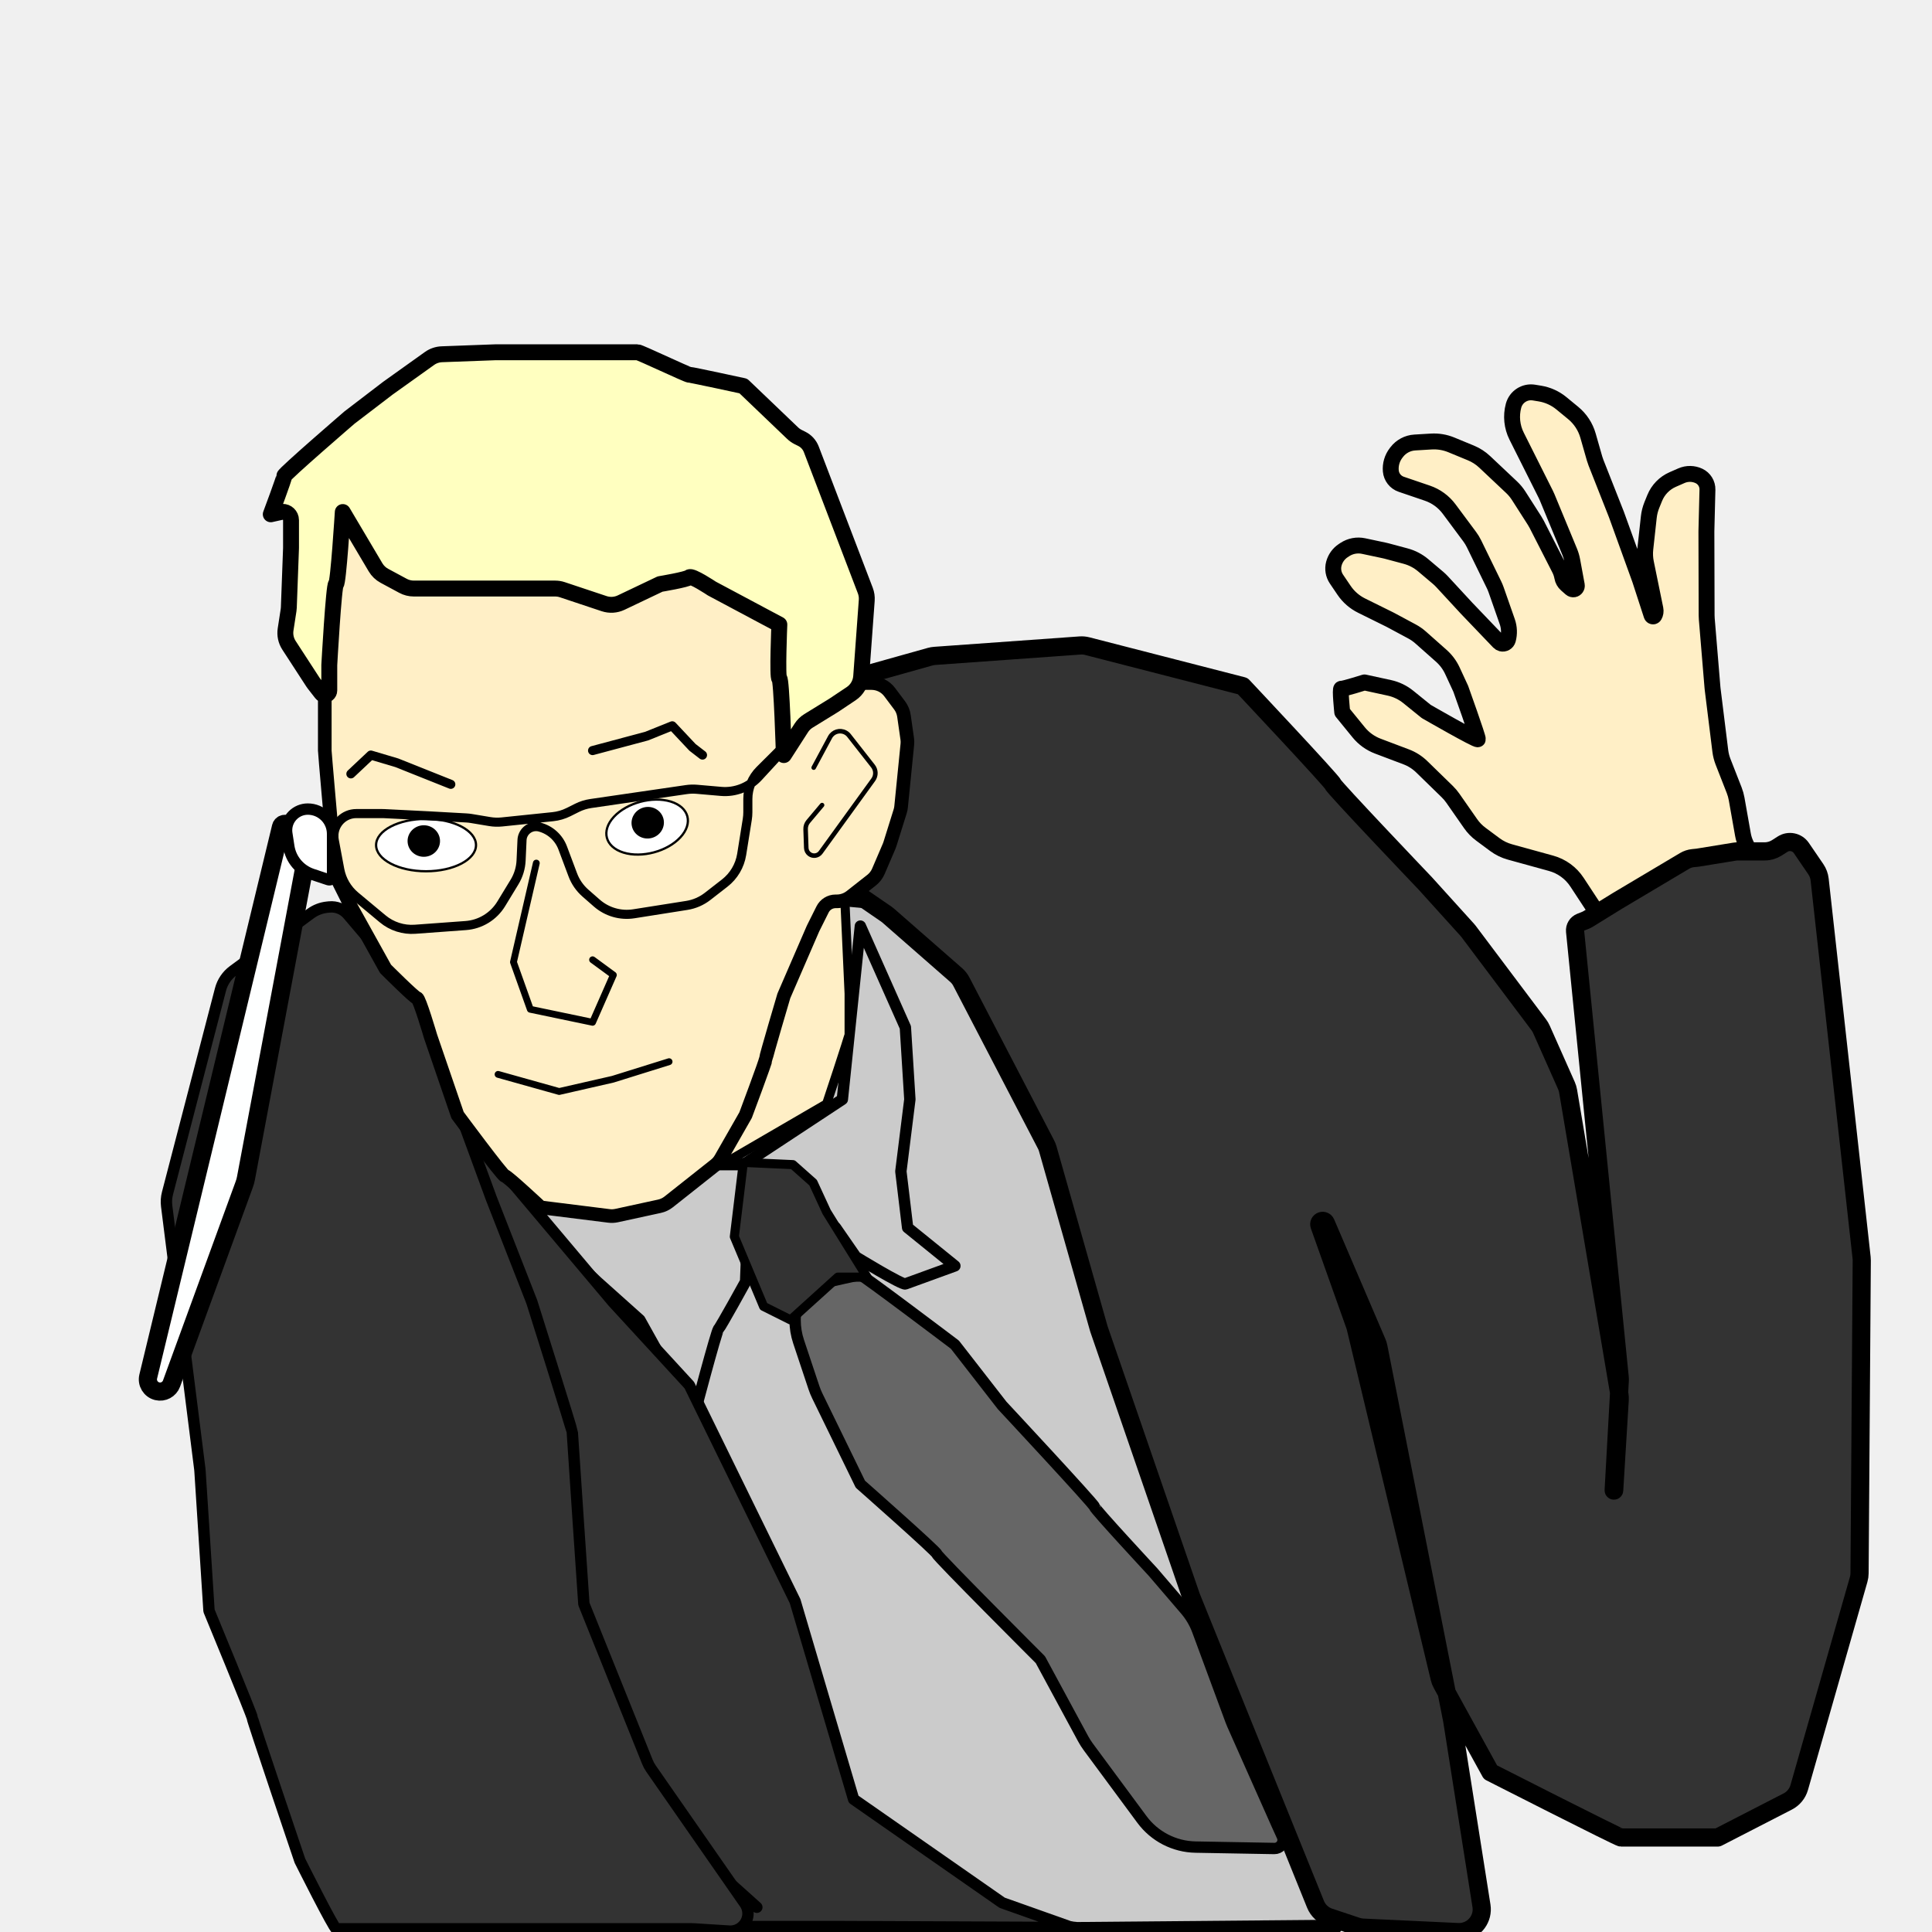
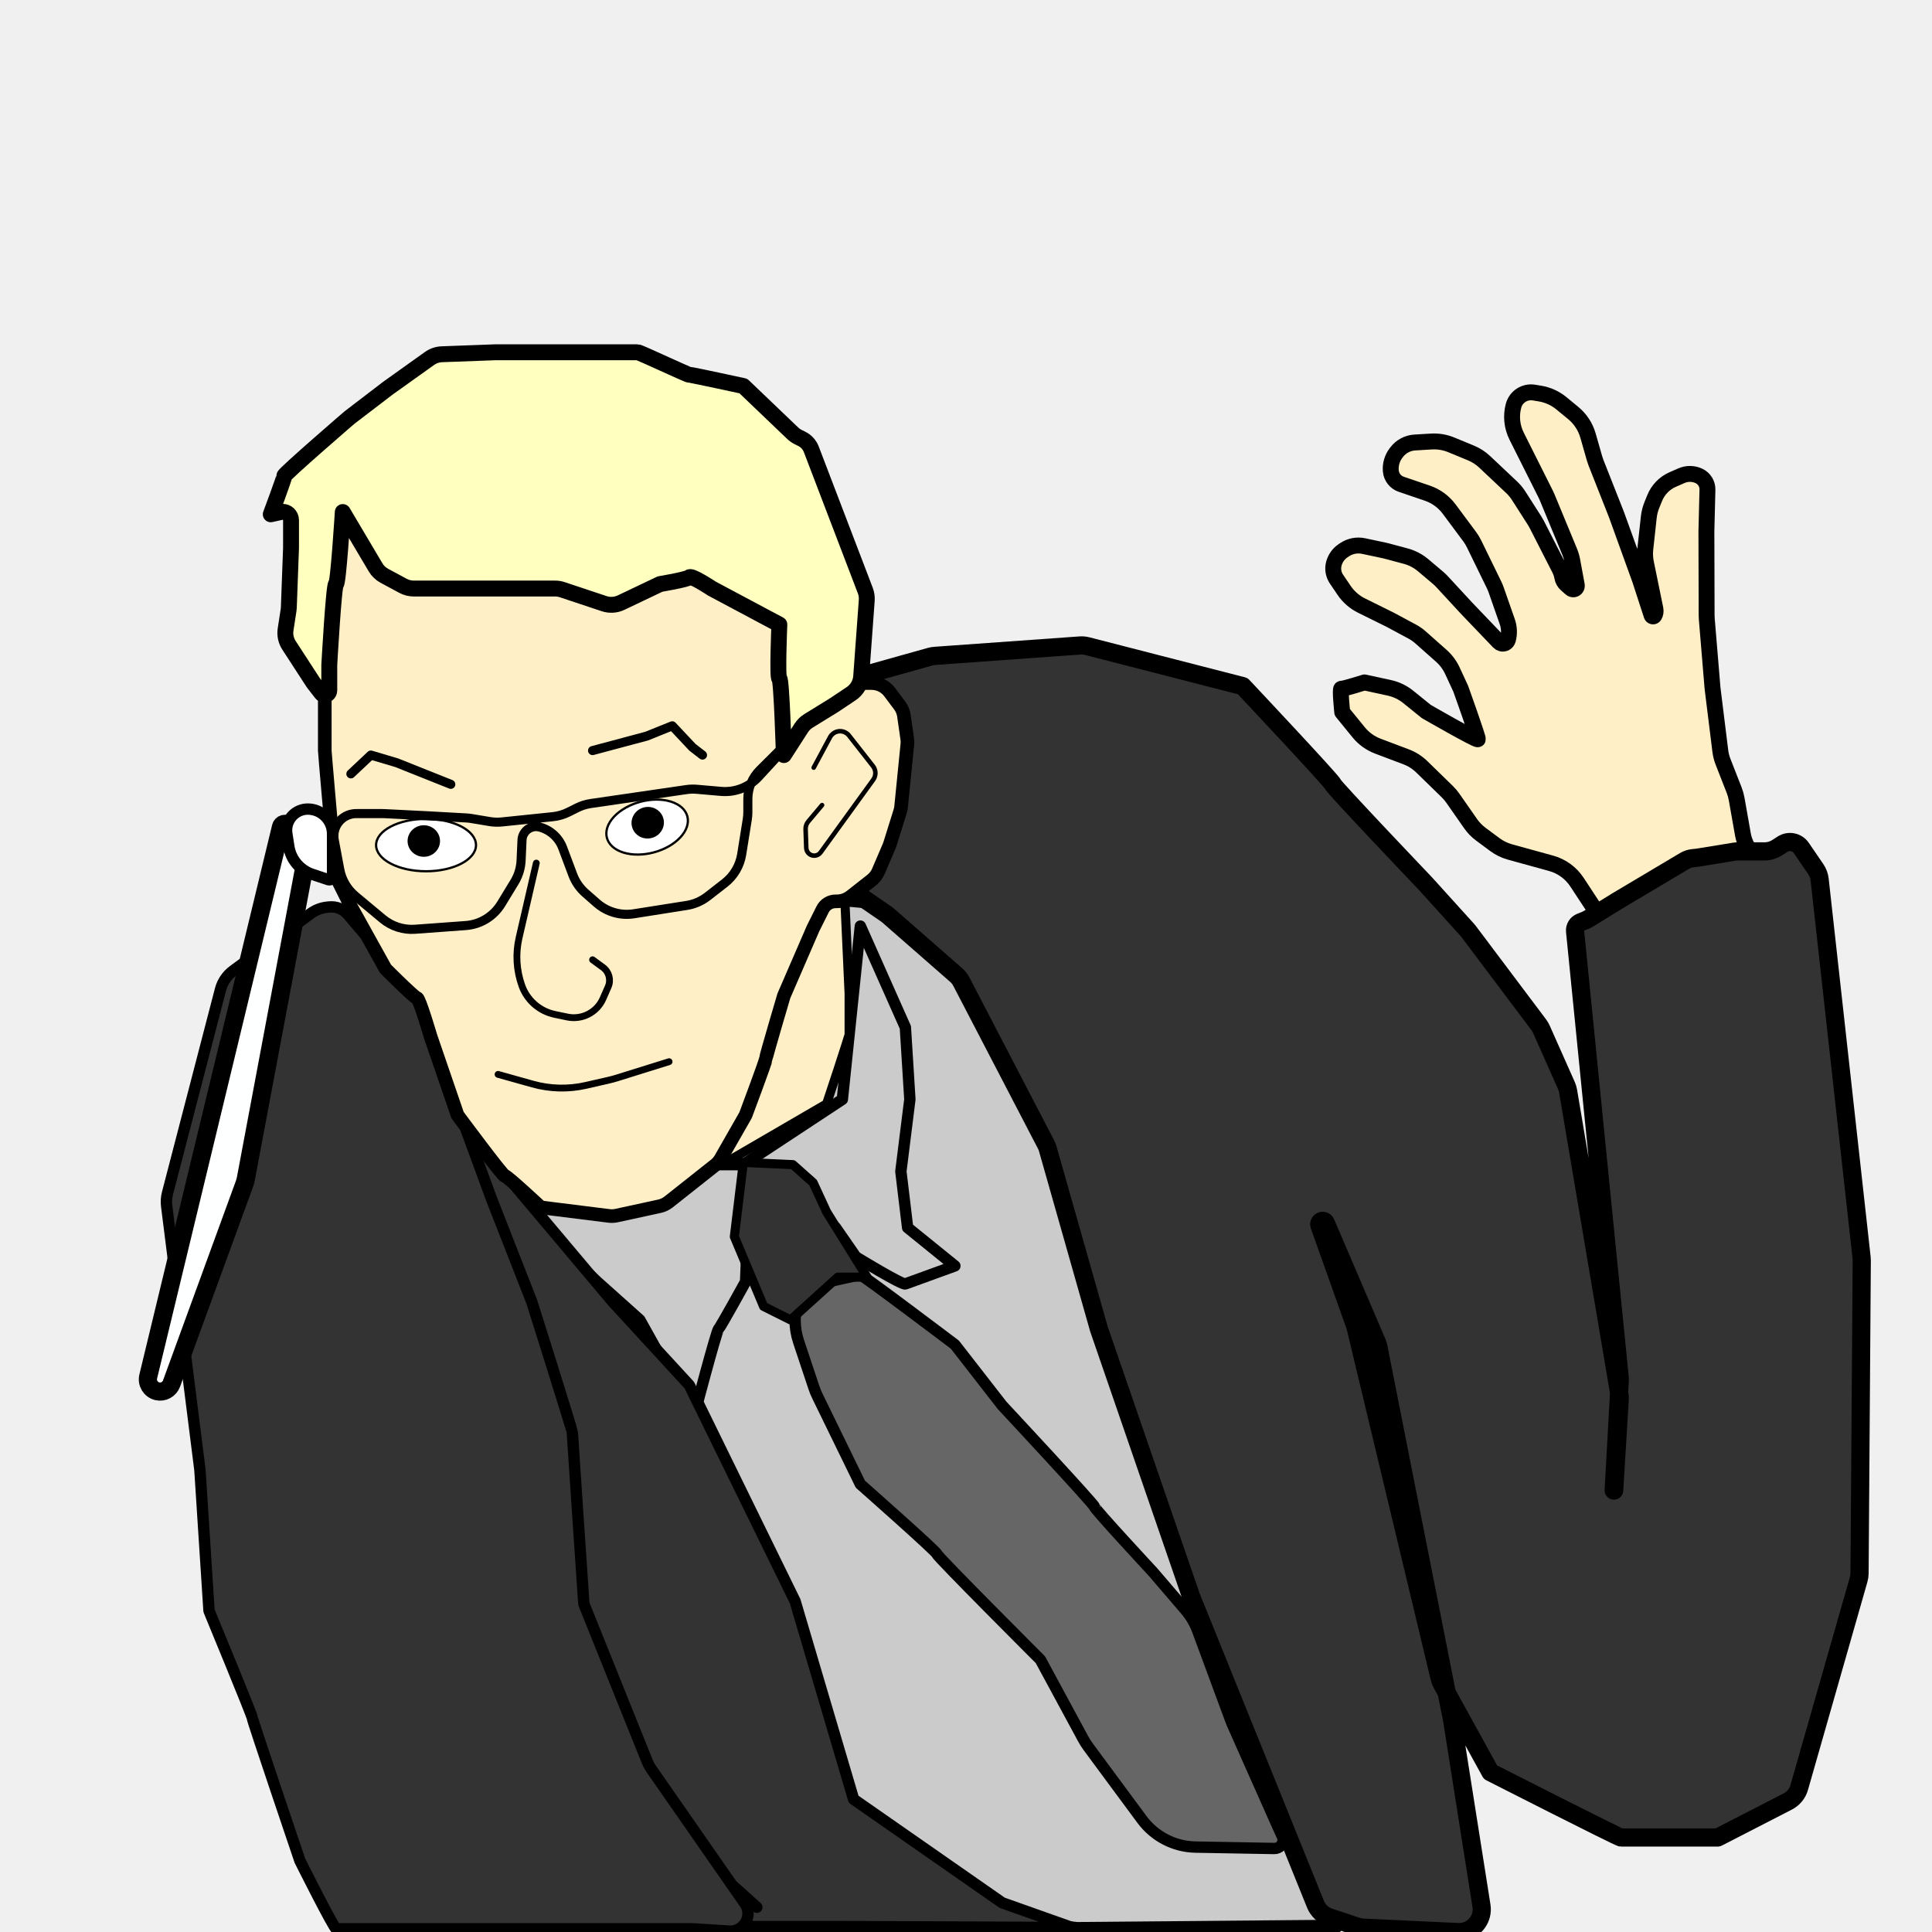
<svg xmlns="http://www.w3.org/2000/svg" version="1.1" viewBox="0 0 850.394 850.394" width="850.394" height="850.394">
  <defs />
-   <g id="Conductor" stroke-opacity="1" stroke-dasharray="none" fill="none" fill-opacity="1" stroke="none">
+   <g id="Conductor" stroke-opacity="1" stroke="none" fill-opacity="1" stroke-dasharray="none" fill="none">
    <g id="Conductor: Layer 1">
      <g id="Graphic_49">
        <path d="M 369.785 395.746 L 364.833 474.988 L 305.402 519.561 L 235.075 529.466 L 370.776 838.508 L 474 849 L 588 848 L 444.074 440.32 L 390.586 397.728 Z" fill="#cbcbcb" />
        <path d="M 369.785 395.746 L 364.833 474.988 L 305.402 519.561 L 235.075 529.466 L 370.776 838.508 L 474 849 L 588 848 L 444.074 440.32 L 390.586 397.728 Z" stroke="black" stroke-linecap="round" stroke-linejoin="round" stroke-width="6" />
      </g>
      <g id="Graphic_52">
        <path d="M 782.914 403.805 L 779.792 394.258 C 779.716 394.025 779.635 393.793 779.55 393.563 L 775.506 382.581 C 774.658 380.279 773.394 378.153 771.777 376.308 L 771.112 375.549 C 769.076 373.228 767.715 370.393 767.177 367.352 L 764.394 351.632 C 764.164 350.331 763.805 349.056 763.323 347.826 L 758.437 335.347 C 757.829 333.794 757.417 332.171 757.212 330.516 L 753.845 303.36 C 753.812 303.092 753.784 302.824 753.762 302.554 L 751.261 272.438 C 751.217 271.906 751.194 271.371 751.192 270.837 L 751.094 234.199 C 751.093 234.015 751.096 233.831 751.1 233.646 L 751.552 215.542 C 751.616 212.965 750.155 210.593 747.825 209.491 L 747.825 209.491 C 745.39 208.34 742.576 208.3 740.108 209.38 L 736.248 211.072 C 732.657 212.645 729.821 215.558 728.344 219.19 L 727.091 222.272 C 726.395 223.985 725.939 225.787 725.738 227.626 L 724.21 241.57 C 723.983 243.636 724.08 245.723 724.497 247.759 L 728.655 268.077 C 728.857 269.066 728.699 270.094 728.209 270.976 L 728.209 270.976 C 728.027 271.305 727.612 271.424 727.283 271.241 C 727.133 271.158 727.02 271.02 726.966 270.856 L 721.952 255.447 C 721.886 255.242 721.816 255.038 721.743 254.836 L 711.579 226.721 C 711.513 226.54 711.445 226.36 711.375 226.181 L 702.486 203.648 C 702.248 203.045 702.04 202.431 701.862 201.809 L 698.977 191.724 C 697.861 187.824 695.587 184.356 692.454 181.779 L 687.27 177.515 C 684.545 175.273 681.275 173.791 677.793 173.222 L 675.176 172.794 C 671.139 172.134 667.259 174.639 666.201 178.59 L 666.201 178.59 C 664.999 183.074 665.485 187.842 667.566 191.991 L 680.386 217.556 C 680.603 217.988 680.804 218.429 680.989 218.876 L 690.868 242.753 C 691.403 244.046 691.801 245.391 692.055 246.767 L 694.045 257.543 C 694.204 258.405 693.635 259.232 692.773 259.391 C 692.295 259.479 691.803 259.343 691.438 259.022 L 689.462 257.285 C 688.515 256.453 687.879 255.324 687.658 254.083 L 687.658 254.083 C 687.431 252.813 687.017 251.583 686.43 250.433 L 676.442 230.865 C 676.147 230.289 675.825 229.727 675.477 229.182 L 668.465 218.22 C 667.58 216.836 666.528 215.567 665.333 214.441 L 653.514 203.303 C 651.742 201.633 649.68 200.3 647.429 199.371 L 638.818 195.817 C 636.024 194.663 633.005 194.158 629.988 194.339 L 622.735 194.775 C 619.609 194.962 616.717 196.494 614.805 198.975 L 614.505 199.364 C 612.763 201.625 611.933 204.458 612.181 207.301 L 612.181 207.301 C 612.416 209.989 614.215 212.285 616.768 213.155 L 628.264 217.071 C 632.099 218.378 635.446 220.818 637.864 224.069 L 646.895 236.215 C 647.633 237.208 648.278 238.267 648.82 239.379 L 657.626 257.428 C 657.97 258.131 658.271 258.853 658.529 259.592 L 663.434 273.607 C 664.332 276.173 664.436 278.949 663.732 281.574 L 663.732 281.574 C 663.397 282.826 662.11 283.569 660.857 283.234 C 660.442 283.123 660.066 282.9 659.769 282.589 L 645.599 267.78 C 645.518 267.695 645.437 267.61 645.357 267.523 L 634.752 256.04 C 634.193 255.435 633.598 254.866 632.969 254.334 L 626.444 248.82 C 624.196 246.92 621.555 245.539 618.711 244.777 L 610.351 242.537 C 610.013 242.446 609.672 242.364 609.329 242.292 L 600.194 240.352 C 597.336 239.745 594.354 240.308 591.914 241.915 L 591.267 242.341 C 589.227 243.685 587.751 245.73 587.119 248.09 L 587.119 248.09 C 586.495 250.416 586.913 252.899 588.262 254.893 L 591.612 259.844 C 593.554 262.713 596.207 265.028 599.312 266.563 L 611.605 272.642 C 611.807 272.741 612.006 272.844 612.204 272.951 L 621.518 277.953 C 622.886 278.688 624.163 279.579 625.324 280.609 L 634.407 288.663 C 636.47 290.492 638.132 292.727 639.289 295.229 L 642.965 303.174 C 642.965 303.174 650.675 324.652 650.479 325.385 C 650.282 326.117 627.786 313.165 627.786 313.165 L 619.859 306.754 C 617.433 304.792 614.582 303.425 611.534 302.762 L 600.589 300.381 C 600.589 300.381 591.156 303.35 590.424 303.153 C 589.691 302.957 590.802 313.462 590.802 313.462 L 598.038 322.346 C 600.264 325.079 603.174 327.176 606.472 328.423 L 618.928 333.132 C 621.499 334.104 623.842 335.596 625.811 337.514 L 637.032 348.444 C 637.937 349.326 638.756 350.291 639.479 351.328 L 647.306 362.547 C 648.541 364.318 650.055 365.877 651.789 367.164 L 658 371.774 C 659.983 373.245 662.221 374.337 664.601 374.993 L 682.736 379.996 C 687.418 381.288 691.47 384.239 694.136 388.299 L 707.901 409.264 C 708.908 410.797 708.481 412.856 706.947 413.863 C 706.182 414.365 705.243 414.53 704.353 414.317 L 696.211 412.373 C 696.211 412.373 710.169 424.75 710.561 423.285 C 710.954 421.82 718.031 427.642 718.031 427.642 L 745.766 431.247 C 749.933 431.789 754.164 431.004 757.859 429.005 L 776.992 418.656 C 782.296 415.788 784.789 409.536 782.914 403.805 Z" fill="#ffefc6" />
        <path d="M 782.914 403.805 L 779.792 394.258 C 779.716 394.025 779.635 393.793 779.55 393.563 L 775.506 382.581 C 774.658 380.279 773.394 378.153 771.777 376.308 L 771.112 375.549 C 769.076 373.228 767.715 370.393 767.177 367.352 L 764.394 351.632 C 764.164 350.331 763.805 349.056 763.323 347.826 L 758.437 335.347 C 757.829 333.794 757.417 332.171 757.212 330.516 L 753.845 303.36 C 753.812 303.092 753.784 302.824 753.762 302.554 L 751.261 272.438 C 751.217 271.906 751.194 271.371 751.192 270.837 L 751.094 234.199 C 751.093 234.015 751.096 233.831 751.1 233.646 L 751.552 215.542 C 751.616 212.965 750.155 210.593 747.825 209.491 L 747.825 209.491 C 745.39 208.34 742.576 208.3 740.108 209.38 L 736.248 211.072 C 732.657 212.645 729.821 215.558 728.344 219.19 L 727.091 222.272 C 726.395 223.985 725.939 225.787 725.738 227.626 L 724.21 241.57 C 723.983 243.636 724.08 245.723 724.497 247.759 L 728.655 268.077 C 728.857 269.066 728.699 270.094 728.209 270.976 L 728.209 270.976 C 728.027 271.305 727.612 271.424 727.283 271.241 C 727.133 271.158 727.02 271.02 726.966 270.856 L 721.952 255.447 C 721.886 255.242 721.816 255.038 721.743 254.836 L 711.579 226.721 C 711.513 226.54 711.445 226.36 711.375 226.181 L 702.486 203.648 C 702.248 203.045 702.04 202.431 701.862 201.809 L 698.977 191.724 C 697.861 187.824 695.587 184.356 692.454 181.779 L 687.27 177.515 C 684.545 175.273 681.275 173.791 677.793 173.222 L 675.176 172.794 C 671.139 172.134 667.259 174.639 666.201 178.59 L 666.201 178.59 C 664.999 183.074 665.485 187.842 667.566 191.991 L 680.386 217.556 C 680.603 217.988 680.804 218.429 680.989 218.876 L 690.868 242.753 C 691.403 244.046 691.801 245.391 692.055 246.767 L 694.045 257.543 C 694.204 258.405 693.635 259.232 692.773 259.391 C 692.295 259.479 691.803 259.343 691.438 259.022 L 689.462 257.285 C 688.515 256.453 687.879 255.324 687.658 254.083 L 687.658 254.083 C 687.431 252.813 687.017 251.583 686.43 250.433 L 676.442 230.865 C 676.147 230.289 675.825 229.727 675.477 229.182 L 668.465 218.22 C 667.58 216.836 666.528 215.567 665.333 214.441 L 653.514 203.303 C 651.742 201.633 649.68 200.3 647.429 199.371 L 638.818 195.817 C 636.024 194.663 633.005 194.158 629.988 194.339 L 622.735 194.775 C 619.609 194.962 616.717 196.494 614.805 198.975 L 614.505 199.364 C 612.763 201.625 611.933 204.458 612.181 207.301 L 612.181 207.301 C 612.416 209.989 614.215 212.285 616.768 213.155 L 628.264 217.071 C 632.099 218.378 635.446 220.818 637.864 224.069 L 646.895 236.215 C 647.633 237.208 648.278 238.267 648.82 239.379 L 657.626 257.428 C 657.97 258.131 658.271 258.853 658.529 259.592 L 663.434 273.607 C 664.332 276.173 664.436 278.949 663.732 281.574 L 663.732 281.574 C 663.397 282.826 662.11 283.569 660.857 283.234 C 660.442 283.123 660.066 282.9 659.769 282.589 L 645.599 267.78 C 645.518 267.695 645.437 267.61 645.357 267.523 L 634.752 256.04 C 634.193 255.435 633.598 254.866 632.969 254.334 L 626.444 248.82 C 624.196 246.92 621.555 245.539 618.711 244.777 L 610.351 242.537 C 610.013 242.446 609.672 242.364 609.329 242.292 L 600.194 240.352 C 597.336 239.745 594.354 240.308 591.914 241.915 L 591.267 242.341 C 589.227 243.685 587.751 245.73 587.119 248.09 L 587.119 248.09 C 586.495 250.416 586.913 252.899 588.262 254.893 L 591.612 259.844 C 593.554 262.713 596.207 265.028 599.312 266.563 L 611.605 272.642 C 611.807 272.741 612.006 272.844 612.204 272.951 L 621.518 277.953 C 622.886 278.688 624.163 279.579 625.324 280.609 L 634.407 288.663 C 636.47 290.492 638.132 292.727 639.289 295.229 L 642.965 303.174 C 642.965 303.174 650.675 324.652 650.479 325.385 C 650.282 326.117 627.786 313.165 627.786 313.165 L 619.859 306.754 C 617.433 304.792 614.582 303.425 611.534 302.762 L 600.589 300.381 C 600.589 300.381 591.156 303.35 590.424 303.153 C 589.691 302.957 590.802 313.462 590.802 313.462 L 598.038 322.346 C 600.264 325.079 603.174 327.176 606.472 328.423 L 618.928 333.132 C 621.499 334.104 623.842 335.596 625.811 337.514 L 637.032 348.444 C 637.937 349.326 638.756 350.291 639.479 351.328 L 647.306 362.547 C 648.541 364.318 650.055 365.877 651.789 367.164 L 658 371.774 C 659.983 373.245 662.221 374.337 664.601 374.993 L 682.736 379.996 C 687.418 381.288 691.47 384.239 694.136 388.299 L 707.901 409.264 C 708.908 410.797 708.481 412.856 706.947 413.863 C 706.182 414.365 705.243 414.53 704.353 414.317 L 696.211 412.373 C 696.211 412.373 710.169 424.75 710.561 423.285 C 710.954 421.82 718.031 427.642 718.031 427.642 L 745.766 431.247 C 749.933 431.789 754.164 431.004 757.859 429.005 L 776.992 418.656 C 782.296 415.788 784.789 409.536 782.914 403.805 Z" stroke="black" stroke-linecap="round" stroke-linejoin="round" stroke-width="7" />
      </g>
      <g id="Graphic_47">
        <path d="M 340.159 308.471 L 409.421 289.044 C 410.07 288.862 410.735 288.746 411.407 288.698 L 475.374 284.116 C 476.451 284.039 477.533 284.137 478.579 284.406 L 547 302 C 547 302 586.709 344.24 586.709 345.23 C 586.709 346.221 627.32 388.813 627.32 388.813 L 645.835 409.277 C 646.038 409.501 646.231 409.735 646.413 409.977 L 677.317 451.091 C 677.771 451.695 678.155 452.348 678.462 453.039 L 689.488 477.849 C 689.828 478.613 690.071 479.417 690.21 480.242 L 712.809 613.869 C 712.936 614.62 712.977 615.384 712.93 616.145 L 710.5 656 C 710.496 656.061 710.444 656.108 710.383 656.104 C 710.322 656.1 710.275 656.048 710.279 655.987 L 712.957 607.776 C 712.986 607.26 712.974 606.741 712.923 606.226 L 693.291 409.908 C 693.119 408.188 694.111 406.563 695.72 405.93 L 697.607 405.187 C 698.161 404.969 698.694 404.702 699.2 404.389 L 711.84 396.582 C 711.887 396.553 711.934 396.525 711.982 396.496 L 741.5 378.935 C 742.626 378.265 743.887 377.85 745.192 377.719 L 746.865 377.552 C 747.07 377.531 747.274 377.504 747.477 377.471 L 763.411 374.877 C 763.943 374.791 764.48 374.748 765.018 374.748 L 776.736 374.748 C 778.646 374.748 780.517 374.2 782.126 373.17 L 784.614 371.578 C 787.373 369.812 791.036 370.559 792.883 373.264 L 799.255 382.594 C 800.178 383.946 800.755 385.503 800.936 387.13 L 819.415 553.644 C 819.459 554.034 819.479 554.426 819.476 554.818 L 818.5 692.528 C 818.493 693.433 818.364 694.334 818.115 695.204 L 791.945 786.798 C 791.186 789.455 789.361 791.68 786.904 792.944 L 756.087 808.792 C 756.087 808.792 714.486 808.792 713.495 808.792 C 712.505 808.792 656.045 780.067 656.045 780.067 L 634.649 741.181 C 634.218 740.397 633.894 739.559 633.686 738.69 L 596.738 584.463 C 596.655 584.118 596.554 583.777 596.435 583.443 L 580.766 539.371 C 580.489 538.592 580.896 537.736 581.675 537.459 C 582.419 537.195 583.241 537.554 583.553 538.28 L 606.104 590.901 C 606.38 591.545 606.587 592.215 606.723 592.902 L 639.169 757.096 C 639.194 757.222 639.216 757.349 639.236 757.476 L 652.087 838.879 C 652.948 844.335 649.223 849.455 643.768 850.316 C 643.098 850.422 642.42 850.459 641.742 850.428 L 599.978 848.477 C 599.06 848.435 598.153 848.266 597.282 847.975 L 585.145 843.929 C 582.366 843.003 580.133 840.906 579.036 838.191 L 524.404 703.05 C 524.339 702.888 524.278 702.724 524.221 702.559 L 483.785 585.196 C 483.725 585.022 483.67 584.847 483.62 584.67 L 461.191 505.682 C 461.006 505.031 460.756 504.401 460.443 503.8 L 423.152 432.086 C 422.578 430.981 421.802 429.994 420.865 429.174 L 391.025 403.064 C 390.733 402.808 390.426 402.57 390.106 402.35 L 376.006 392.656 C 375.166 392.078 374.419 391.376 373.791 390.572 L 350.775 361.111 C 350.244 360.432 349.803 359.687 349.463 358.894 L 333.668 322.039 C 331.493 316.963 333.844 311.084 338.921 308.908 C 339.324 308.736 339.737 308.59 340.159 308.471 Z" fill="#333" />
        <path d="M 340.159 308.471 L 409.421 289.044 C 410.07 288.862 410.735 288.746 411.407 288.698 L 475.374 284.116 C 476.451 284.039 477.533 284.137 478.579 284.406 L 547 302 C 547 302 586.709 344.24 586.709 345.23 C 586.709 346.221 627.32 388.813 627.32 388.813 L 645.835 409.277 C 646.038 409.501 646.231 409.735 646.413 409.977 L 677.317 451.091 C 677.771 451.695 678.155 452.348 678.462 453.039 L 689.488 477.849 C 689.828 478.613 690.071 479.417 690.21 480.242 L 712.809 613.869 C 712.936 614.62 712.977 615.384 712.93 616.145 L 710.5 656 C 710.496 656.061 710.444 656.108 710.383 656.104 C 710.322 656.1 710.275 656.048 710.279 655.987 L 712.957 607.776 C 712.986 607.26 712.974 606.741 712.923 606.226 L 693.291 409.908 C 693.119 408.188 694.111 406.563 695.72 405.93 L 697.607 405.187 C 698.161 404.969 698.694 404.702 699.2 404.389 L 711.84 396.582 C 711.887 396.553 711.934 396.525 711.982 396.496 L 741.5 378.935 C 742.626 378.265 743.887 377.85 745.192 377.719 L 746.865 377.552 C 747.07 377.531 747.274 377.504 747.477 377.471 L 763.411 374.877 C 763.943 374.791 764.48 374.748 765.018 374.748 L 776.736 374.748 C 778.646 374.748 780.517 374.2 782.126 373.17 L 784.614 371.578 C 787.373 369.812 791.036 370.559 792.883 373.264 L 799.255 382.594 C 800.178 383.946 800.755 385.503 800.936 387.13 L 819.415 553.644 C 819.459 554.034 819.479 554.426 819.476 554.818 L 818.5 692.528 C 818.493 693.433 818.364 694.334 818.115 695.204 L 791.945 786.798 C 791.186 789.455 789.361 791.68 786.904 792.944 L 756.087 808.792 C 756.087 808.792 714.486 808.792 713.495 808.792 C 712.505 808.792 656.045 780.067 656.045 780.067 L 634.649 741.181 C 634.218 740.397 633.894 739.559 633.686 738.69 L 596.738 584.463 C 596.655 584.118 596.554 583.777 596.435 583.443 L 580.766 539.371 C 580.489 538.592 580.896 537.736 581.675 537.459 C 582.419 537.195 583.241 537.554 583.553 538.28 L 606.104 590.901 C 606.38 591.545 606.587 592.215 606.723 592.902 L 639.169 757.096 C 639.194 757.222 639.216 757.349 639.236 757.476 L 652.087 838.879 C 652.948 844.335 649.223 849.455 643.768 850.316 C 643.098 850.422 642.42 850.459 641.742 850.428 L 599.978 848.477 C 599.06 848.435 598.153 848.266 597.282 847.975 L 585.145 843.929 C 582.366 843.003 580.133 840.906 579.036 838.191 L 524.404 703.05 C 524.339 702.888 524.278 702.724 524.221 702.559 L 483.785 585.196 C 483.725 585.022 483.67 584.847 483.62 584.67 L 461.191 505.682 C 461.006 505.031 460.756 504.401 460.443 503.8 L 423.152 432.086 C 422.578 430.981 421.802 429.994 420.865 429.174 L 391.025 403.064 C 390.733 402.808 390.426 402.57 390.106 402.35 L 376.006 392.656 C 375.166 392.078 374.419 391.376 373.791 390.572 L 350.775 361.111 C 350.244 360.432 349.803 359.687 349.463 358.894 L 333.668 322.039 C 331.493 316.963 333.844 311.084 338.921 308.908 C 339.324 308.736 339.737 308.59 340.159 308.471 Z" stroke="black" stroke-linecap="round" stroke-linejoin="round" stroke-width="8" />
      </g>
      <g id="Graphic_46">
        <path d="M 378.7 561.163 C 379.691 561.163 420.302 591.869 420.302 591.869 L 441.103 618.613 C 441.103 618.613 481.714 662.196 481.714 663.186 C 481.714 664.177 507.467 691.911 507.467 691.911 L 521.798 708.63 C 524.112 711.33 525.928 714.419 527.16 717.755 L 541.801 757.372 C 542.024 757.974 542.266 758.57 542.527 759.157 L 561.895 802.734 C 561.929 802.811 561.963 802.887 561.998 802.964 L 564.422 808.297 C 565.286 810.197 564.446 812.437 562.546 813.3 C 562.034 813.533 561.477 813.648 560.915 813.638 L 526.224 813.019 C 516.897 812.852 508.179 808.356 502.634 800.855 L 479.011 768.894 C 478.173 767.76 477.415 766.568 476.745 765.327 L 457.942 730.541 C 457.942 730.541 412.378 684.978 412.378 683.987 C 412.378 682.997 378.7 653.281 378.7 653.281 L 359.76 614.453 C 359.18 613.266 358.68 612.041 358.262 610.787 L 351.515 590.544 C 350.495 587.485 349.975 584.282 349.975 581.058 L 349.975 580.478 C 349.975 577.053 351.607 573.834 354.368 571.808 L 364.833 564.134 C 364.833 564.134 377.71 561.163 378.7 561.163 Z" fill="#666" />
        <path d="M 378.7 561.163 C 379.691 561.163 420.302 591.869 420.302 591.869 L 441.103 618.613 C 441.103 618.613 481.714 662.196 481.714 663.186 C 481.714 664.177 507.467 691.911 507.467 691.911 L 521.798 708.63 C 524.112 711.33 525.928 714.419 527.16 717.755 L 541.801 757.372 C 542.024 757.974 542.266 758.57 542.527 759.157 L 561.895 802.734 C 561.929 802.811 561.963 802.887 561.998 802.964 L 564.422 808.297 C 565.286 810.197 564.446 812.437 562.546 813.3 C 562.034 813.533 561.477 813.648 560.915 813.638 L 526.224 813.019 C 516.897 812.852 508.179 808.356 502.634 800.855 L 479.011 768.894 C 478.173 767.76 477.415 766.568 476.745 765.327 L 457.942 730.541 C 457.942 730.541 412.378 684.978 412.378 683.987 C 412.378 682.997 378.7 653.281 378.7 653.281 L 359.76 614.453 C 359.18 613.266 358.68 612.041 358.262 610.787 L 351.515 590.544 C 350.495 587.485 349.975 584.282 349.975 581.058 L 349.975 580.478 C 349.975 577.053 351.607 573.834 354.368 571.808 L 364.833 564.134 C 364.833 564.134 377.71 561.163 378.7 561.163 Z" stroke="black" stroke-linecap="round" stroke-linejoin="round" stroke-width="5" />
      </g>
      <g id="Graphic_45">
        <path d="M 330.165 512.628 L 328.184 564.134 C 328.184 564.134 317.288 583.945 316.298 584.935 C 315.307 585.926 305.402 623.566 305.402 623.566 L 281.629 580.973 L 262.81 564.134 L 245.971 548.286 L 234.085 529.466 L 241.018 528.476 L 280.639 527.485 L 310.354 512.628 Z" fill="#cbcbcb" />
        <path d="M 330.165 512.628 L 328.184 564.134 C 328.184 564.134 317.288 583.945 316.298 584.935 C 315.307 585.926 305.402 623.566 305.402 623.566 L 281.629 580.973 L 262.81 564.134 L 245.971 548.286 L 234.085 529.466 L 241.018 528.476 L 280.639 527.485 L 310.354 512.628 Z" stroke="black" stroke-linecap="round" stroke-linejoin="round" stroke-width="5" />
      </g>
      <g id="Graphic_44">
        <path d="M 367.804 540.362 L 376.719 553.239 C 376.719 553.239 397.048 565.676 398.51 565.125 C 399.972 564.574 420.302 557.201 420.302 557.201 L 399.501 540.362 L 396.529 515.599 L 400.491 483.902 L 398.51 452.206 L 378.7 407.633 L 370.776 483.902 L 327.193 512.628 Z" fill="#cbcbcb" />
        <path d="M 367.804 540.362 L 376.719 553.239 C 376.719 553.239 397.048 565.676 398.51 565.125 C 399.972 564.574 420.302 557.201 420.302 557.201 L 399.501 540.362 L 396.529 515.599 L 400.491 483.902 L 398.51 452.206 L 378.7 407.633 L 370.776 483.902 L 327.193 512.628 Z" stroke="black" stroke-linecap="round" stroke-linejoin="round" stroke-width="5" />
      </g>
      <g id="Graphic_43">
        <path d="M 348.985 512.628 L 327.193 511.637 L 323.231 544.324 L 336.108 575.03 L 347.994 580.973 L 368.795 562.153 L 381.672 562.153 L 363.842 533.428 L 357.899 520.552 Z" fill="#333" />
        <path d="M 348.985 512.628 L 327.193 511.637 L 323.231 544.324 L 336.108 575.03 L 347.994 580.973 L 368.795 562.153 L 381.672 562.153 L 363.842 533.428 L 357.899 520.552 Z" stroke="black" stroke-linecap="round" stroke-linejoin="round" stroke-width="4" />
      </g>
      <g id="Graphic_42">
        <path d="M 206.35 497.77 L 269.743 573.049 L 303.421 609.698 L 349.975 704.788 L 375.729 791.953 L 441.103 837.517 L 471.809 848.413 L 370 848 L 323 848 L 278.658 790.963 L 333.136 839.498 L 275.686 787.991 Z" fill="#333" />
        <path d="M 206.35 497.77 L 269.743 573.049 L 303.421 609.698 L 349.975 704.788 L 375.729 791.953 L 441.103 837.517 L 471.809 848.413 L 370 848 L 323 848 L 278.658 790.963 L 333.136 839.498 L 275.686 787.991 Z" stroke="black" stroke-linecap="round" stroke-linejoin="round" stroke-width="5" />
      </g>
      <g id="Graphic_41">
        <path d="M 136.67 402.156 L 102.656 427.261 C 99.892 429.301 97.912 432.229 97.047 435.554 L 73.726 525.209 C 73.246 527.053 73.122 528.971 73.361 530.861 L 87.943 646.546 C 87.981 646.849 88.01 647.152 88.029 647.456 L 92 709 C 92 709 111 755.01 111 756 C 111 756.99 132 819 132 819 C 132 819 147.009 849 148 849 C 148.991 849 240 849 240 849 L 304.532 849 C 304.844 849 305.156 849.01 305.467 849.029 L 321 850 C 325.272 850.267 328.951 847.02 329.218 842.749 C 329.327 841.004 328.844 839.274 327.846 837.84 L 286.561 778.489 C 285.917 777.563 285.379 776.567 284.958 775.52 L 257 706 C 257 706 251.914 631.49 251.914 630.499 C 251.914 629.509 234.085 573.049 234.085 573.049 L 216.314 527.636 C 216.275 527.535 216.237 527.435 216.2 527.334 L 184.489 440.851 C 183.88 439.189 182.981 437.649 181.835 436.3 L 153.114 402.51 C 151.095 400.136 148.039 398.903 144.938 399.213 L 144.085 399.299 C 141.402 399.567 138.84 400.554 136.67 402.156 Z" fill="#333" />
        <path d="M 136.67 402.156 L 102.656 427.261 C 99.892 429.301 97.912 432.229 97.047 435.554 L 73.726 525.209 C 73.246 527.053 73.122 528.971 73.361 530.861 L 87.943 646.546 C 87.981 646.849 88.01 647.152 88.029 647.456 L 92 709 C 92 709 111 755.01 111 756 C 111 756.99 132 819 132 819 C 132 819 147.009 849 148 849 C 148.991 849 240 849 240 849 L 304.532 849 C 304.844 849 305.156 849.01 305.467 849.029 L 321 850 C 325.272 850.267 328.951 847.02 329.218 842.749 C 329.327 841.004 328.844 839.274 327.846 837.84 L 286.561 778.489 C 285.917 777.563 285.379 776.567 284.958 775.52 L 257 706 C 257 706 251.914 631.49 251.914 630.499 C 251.914 629.509 234.085 573.049 234.085 573.049 L 216.314 527.636 C 216.275 527.535 216.237 527.435 216.2 527.334 L 184.489 440.851 C 183.88 439.189 182.981 437.649 181.835 436.3 L 153.114 402.51 C 151.095 400.136 148.039 398.903 144.938 399.213 L 144.085 399.299 C 141.402 399.567 138.84 400.554 136.67 402.156 Z" stroke="black" stroke-linecap="round" stroke-linejoin="round" stroke-width="5" />
      </g>
      <g id="Graphic_40">
        <path d="M 371.766 393.765 L 373.748 437.348 C 373.748 437.348 373.748 454.187 373.748 455.178 C 373.748 456.168 363.842 485.884 363.842 485.884 L 321.25 510.647 L 292.525 518.571 L 251.914 520.552 L 210.312 487.865 Z" fill="#ffefc6" />
        <path d="M 371.766 393.765 L 373.748 437.348 C 373.748 437.348 373.748 454.187 373.748 455.178 C 373.748 456.168 363.842 485.884 363.842 485.884 L 321.25 510.647 L 292.525 518.571 L 251.914 520.552 L 210.312 487.865 Z" stroke="black" stroke-linecap="round" stroke-linejoin="round" stroke-width="4" />
      </g>
      <g id="Graphic_39">
        <path d="M 148.878 238.424 L 144.009 275.428 C 143.968 275.739 143.942 276.05 143.93 276.363 L 142.957 302.638 C 142.957 302.638 142.957 329.382 142.957 330.372 C 142.957 331.363 145.928 365.04 145.928 365.04 L 145.928 379.519 C 145.928 381.071 146.29 382.602 146.984 383.991 L 154.746 399.514 C 154.811 399.644 154.878 399.772 154.949 399.899 L 169.701 426.452 C 169.701 426.452 182.578 439.329 183.568 439.329 C 184.559 439.329 189.511 456.168 189.511 456.168 L 201.397 490.836 C 201.397 490.836 221.208 517.58 222.198 517.58 C 223.189 517.58 238.047 531.447 238.047 531.447 L 268.048 535.198 C 269.17 535.338 270.308 535.287 271.413 535.047 L 290.26 530.949 C 291.75 530.625 293.147 529.965 294.343 529.018 L 314.781 512.837 C 315.783 512.044 316.623 511.067 317.257 509.958 L 328.184 490.836 C 328.184 490.836 337.098 467.064 337.098 466.073 C 337.098 465.083 345.022 438.339 345.022 438.339 L 357.79 408.874 C 357.863 408.707 357.94 408.542 358.022 408.378 L 362.07 400.281 C 363.156 398.109 365.376 396.737 367.804 396.737 L 368.308 396.737 C 370.548 396.737 372.724 395.985 374.486 394.6 L 383.626 387.419 C 384.943 386.384 385.98 385.034 386.639 383.495 L 391.376 372.443 C 391.51 372.131 391.628 371.811 391.729 371.487 L 396.225 357.099 C 396.428 356.452 396.563 355.786 396.631 355.111 L 399.38 327.618 C 399.46 326.816 399.443 326.007 399.329 325.209 L 397.882 315.079 C 397.645 313.415 396.991 311.838 395.983 310.493 L 391.605 304.657 C 389.717 302.139 386.753 300.657 383.605 300.657 L 375.669 300.657 C 373.767 300.657 371.905 301.199 370.3 302.22 L 364.002 306.228 C 362.597 307.122 361.438 308.353 360.629 309.808 L 359.087 312.585 C 357.767 314.959 355.151 316.31 352.451 316.01 L 351.743 315.931 C 349.426 315.674 347.427 314.19 346.508 312.048 L 345.831 310.468 C 345.298 309.223 345.022 307.883 345.022 306.528 L 345.022 280.11 C 345.022 276.847 343.43 273.789 340.757 271.918 L 307.348 248.531 C 306.068 247.636 304.596 247.052 303.05 246.827 L 182.828 229.376 C 182.661 229.352 182.493 229.332 182.325 229.316 L 156.88 226.93 C 153.5 226.613 150.449 228.962 149.891 232.311 L 148.928 238.085 C 148.909 238.198 148.893 238.311 148.878 238.424 Z" fill="#ffefc6" />
        <path d="M 148.878 238.424 L 144.009 275.428 C 143.968 275.739 143.942 276.05 143.93 276.363 L 142.957 302.638 C 142.957 302.638 142.957 329.382 142.957 330.372 C 142.957 331.363 145.928 365.04 145.928 365.04 L 145.928 379.519 C 145.928 381.071 146.29 382.602 146.984 383.991 L 154.746 399.514 C 154.811 399.644 154.878 399.772 154.949 399.899 L 169.701 426.452 C 169.701 426.452 182.578 439.329 183.568 439.329 C 184.559 439.329 189.511 456.168 189.511 456.168 L 201.397 490.836 C 201.397 490.836 221.208 517.58 222.198 517.58 C 223.189 517.58 238.047 531.447 238.047 531.447 L 268.048 535.198 C 269.17 535.338 270.308 535.287 271.413 535.047 L 290.26 530.949 C 291.75 530.625 293.147 529.965 294.343 529.018 L 314.781 512.837 C 315.783 512.044 316.623 511.067 317.257 509.958 L 328.184 490.836 C 328.184 490.836 337.098 467.064 337.098 466.073 C 337.098 465.083 345.022 438.339 345.022 438.339 L 357.79 408.874 C 357.863 408.707 357.94 408.542 358.022 408.378 L 362.07 400.281 C 363.156 398.109 365.376 396.737 367.804 396.737 L 368.308 396.737 C 370.548 396.737 372.724 395.985 374.486 394.6 L 383.626 387.419 C 384.943 386.384 385.98 385.034 386.639 383.495 L 391.376 372.443 C 391.51 372.131 391.628 371.811 391.729 371.487 L 396.225 357.099 C 396.428 356.452 396.563 355.786 396.631 355.111 L 399.38 327.618 C 399.46 326.816 399.443 326.007 399.329 325.209 L 397.882 315.079 C 397.645 313.415 396.991 311.838 395.983 310.493 L 391.605 304.657 C 389.717 302.139 386.753 300.657 383.605 300.657 L 375.669 300.657 C 373.767 300.657 371.905 301.199 370.3 302.22 L 364.002 306.228 C 362.597 307.122 361.438 308.353 360.629 309.808 L 359.087 312.585 C 357.767 314.959 355.151 316.31 352.451 316.01 L 351.743 315.931 C 349.426 315.674 347.427 314.19 346.508 312.048 L 345.831 310.468 C 345.298 309.223 345.022 307.883 345.022 306.528 L 345.022 280.11 C 345.022 276.847 343.43 273.789 340.757 271.918 L 307.348 248.531 C 306.068 247.636 304.596 247.052 303.05 246.827 L 182.828 229.376 C 182.661 229.352 182.493 229.332 182.325 229.316 L 156.88 226.93 C 153.5 226.613 150.449 228.962 149.891 232.311 L 148.928 238.085 C 148.909 238.198 148.893 238.311 148.878 238.424 Z" stroke="black" stroke-linecap="round" stroke-linejoin="round" stroke-width="6" />
      </g>
      <g id="Graphic_38">
        <path d="M 150.881 225.377 L 165.313 249.732 C 166.24 251.295 167.575 252.577 169.175 253.438 L 177.386 257.86 C 178.843 258.644 180.472 259.055 182.127 259.055 L 244.348 259.055 C 245.423 259.055 246.491 259.228 247.51 259.568 L 265.92 265.705 C 268.373 266.522 271.047 266.358 273.382 265.247 L 290.544 257.074 C 290.544 257.074 302.43 255.093 303.421 254.102 C 304.411 253.112 313.326 259.055 313.326 259.055 L 343.041 274.903 C 343.041 274.903 342.051 298.676 343.041 298.676 C 344.032 298.676 345.022 332.353 345.022 332.353 L 352.706 320.402 C 353.516 319.141 354.6 318.078 355.877 317.293 L 366.659 310.657 C 366.762 310.594 366.864 310.528 366.965 310.461 L 374.631 305.351 C 377.198 303.639 378.832 300.838 379.057 297.76 L 381.509 264.248 C 381.616 262.785 381.4 261.316 380.876 259.947 L 357.105 197.775 C 356.342 195.779 354.858 194.141 352.947 193.186 L 351.325 192.375 C 350.43 191.927 349.608 191.348 348.885 190.657 L 327.193 169.908 C 327.193 169.908 304.411 164.956 303.421 164.956 C 302.43 164.956 281.629 155.051 280.639 155.051 C 279.648 155.051 255.876 155.051 254.885 155.051 C 253.895 155.051 218.236 155.051 218.236 155.051 L 194.492 155.93 C 192.535 156.003 190.643 156.648 189.05 157.786 L 170.824 170.804 C 170.736 170.867 170.648 170.932 170.562 170.998 L 153.853 183.776 C 153.853 183.776 125.128 208.539 125.128 209.529 C 125.128 210.52 119.184 226.368 119.184 226.368 L 123.642 225.377 C 125.617 224.939 127.573 226.184 128.012 228.158 C 128.07 228.419 128.099 228.686 128.099 228.953 L 128.099 241.041 C 128.099 241.164 128.097 241.287 128.092 241.411 L 127.13 267.391 C 127.116 267.777 127.079 268.161 127.021 268.542 L 125.708 277.075 C 125.334 279.504 125.868 281.985 127.207 284.046 L 137.773 300.302 C 137.927 300.538 138.091 300.768 138.264 300.991 L 141.471 305.114 C 142.128 305.959 143.345 306.111 144.19 305.454 C 144.662 305.087 144.938 304.522 144.938 303.925 L 144.938 292.733 C 144.938 292.733 146.919 257.074 147.91 257.074 C 148.9 257.074 150.881 225.377 150.881 225.377 Z" fill="#ffffc0" />
        <path d="M 150.881 225.377 L 165.313 249.732 C 166.24 251.295 167.575 252.577 169.175 253.438 L 177.386 257.86 C 178.843 258.644 180.472 259.055 182.127 259.055 L 244.348 259.055 C 245.423 259.055 246.491 259.228 247.51 259.568 L 265.92 265.705 C 268.373 266.522 271.047 266.358 273.382 265.247 L 290.544 257.074 C 290.544 257.074 302.43 255.093 303.421 254.102 C 304.411 253.112 313.326 259.055 313.326 259.055 L 343.041 274.903 C 343.041 274.903 342.051 298.676 343.041 298.676 C 344.032 298.676 345.022 332.353 345.022 332.353 L 352.706 320.402 C 353.516 319.141 354.6 318.078 355.877 317.293 L 366.659 310.657 C 366.762 310.594 366.864 310.528 366.965 310.461 L 374.631 305.351 C 377.198 303.639 378.832 300.838 379.057 297.76 L 381.509 264.248 C 381.616 262.785 381.4 261.316 380.876 259.947 L 357.105 197.775 C 356.342 195.779 354.858 194.141 352.947 193.186 L 351.325 192.375 C 350.43 191.927 349.608 191.348 348.885 190.657 L 327.193 169.908 C 327.193 169.908 304.411 164.956 303.421 164.956 C 302.43 164.956 281.629 155.051 280.639 155.051 C 279.648 155.051 255.876 155.051 254.885 155.051 C 253.895 155.051 218.236 155.051 218.236 155.051 L 194.492 155.93 C 192.535 156.003 190.643 156.648 189.05 157.786 L 170.824 170.804 C 170.736 170.867 170.648 170.932 170.562 170.998 L 153.853 183.776 C 153.853 183.776 125.128 208.539 125.128 209.529 C 125.128 210.52 119.184 226.368 119.184 226.368 L 123.642 225.377 C 125.617 224.939 127.573 226.184 128.012 228.158 C 128.07 228.419 128.099 228.686 128.099 228.953 L 128.099 241.041 C 128.099 241.164 128.097 241.287 128.092 241.411 L 127.13 267.391 C 127.116 267.777 127.079 268.161 127.021 268.542 L 125.708 277.075 C 125.334 279.504 125.868 281.985 127.207 284.046 L 137.773 300.302 C 137.927 300.538 138.091 300.768 138.264 300.991 L 141.471 305.114 C 142.128 305.959 143.345 306.111 144.19 305.454 C 144.662 305.087 144.938 304.522 144.938 303.925 L 144.938 292.733 C 144.938 292.733 146.919 257.074 147.91 257.074 C 148.9 257.074 150.881 225.377 150.881 225.377 Z" stroke="black" stroke-linecap="round" stroke-linejoin="round" stroke-width="7" />
      </g>
      <g id="Graphic_37">
        <ellipse cx="187.531" cy="371.974" rx="21.989" ry="11.526" fill="white" />
        <ellipse cx="187.531" cy="371.974" rx="21.989" ry="11.526" stroke="black" stroke-linecap="round" stroke-linejoin="round" stroke-width="1" />
      </g>
      <g id="Graphic_36">
        <ellipse cx="186.54" cy="370.189" rx="6.64" ry="6.438" fill="black" />
        <ellipse cx="186.54" cy="370.189" rx="6.64" ry="6.438" stroke="black" stroke-linecap="round" stroke-linejoin="round" stroke-width="1" />
      </g>
      <g id="Graphic_35">
        <path d="M 295.247 352.824 C 303.324 355.32 305.213 362.369 299.466 368.569 C 293.718 374.769 282.511 377.772 274.434 375.276 C 266.356 372.78 264.468 365.731 270.215 359.531 C 275.962 353.331 287.169 350.328 295.247 352.824" fill="white" />
        <path d="M 295.247 352.824 C 303.324 355.32 305.213 362.369 299.466 368.569 C 293.718 374.769 282.511 377.772 274.434 375.276 C 266.356 372.78 264.468 365.731 270.215 359.531 C 275.962 353.331 287.169 350.328 295.247 352.824" stroke="black" stroke-linecap="round" stroke-linejoin="round" stroke-width="1" />
      </g>
      <g id="Graphic_34">
        <path d="M 288.461 356.519 C 291.616 358.277 292.671 362.214 290.817 365.314 C 288.963 368.414 284.903 369.502 281.747 367.744 C 278.592 365.987 277.537 362.049 279.391 358.949 C 281.245 355.849 285.305 354.761 288.461 356.519" fill="black" />
        <path d="M 288.461 356.519 C 291.616 358.277 292.671 362.214 290.817 365.314 C 288.963 368.414 284.903 369.502 281.747 367.744 C 278.592 365.987 277.537 362.049 279.391 358.949 C 281.245 355.849 285.305 354.761 288.461 356.519" stroke="black" stroke-linecap="round" stroke-linejoin="round" stroke-width="1" />
      </g>
      <g id="Graphic_33">
        <path d="M 344.129 345.232 L 337.347 353.711 C 333.169 358.932 326.658 361.721 319.997 361.142 L 310.195 360.289 C 308.656 360.155 307.106 360.2 305.577 360.423 L 263.515 366.557 C 261.407 366.865 259.362 367.507 257.457 368.46 L 253.492 370.442 C 251.464 371.456 249.279 372.118 247.029 372.399 L 238.1 373.515 C 235.772 373.806 233.41 373.685 231.123 373.157 L 225.337 371.822 C 222.935 371.268 220.451 371.162 218.011 371.511 L 166.303 378.898 C 166.257 378.904 166.211 378.911 166.165 378.918 L 156.329 380.393 C 151.925 381.054 148.89 385.16 149.55 389.565 C 149.636 390.137 149.783 390.698 149.989 391.239 L 153.346 400.051 C 154.011 401.795 154.916 403.438 156.036 404.931 L 165.024 416.914 C 169.431 422.791 176.705 425.778 183.97 424.696 L 209.465 420.899 C 215.337 420.024 220.516 416.587 223.603 411.516 L 231.424 398.667 C 232.205 397.385 232.839 396.018 233.313 394.593 L 238.047 380.393 C 238.867 377.932 241.528 376.601 243.99 377.422 L 243.99 377.422 C 246.844 378.373 249.203 380.419 250.548 383.11 L 260.003 402.02 C 260.879 403.771 262.007 405.385 263.351 406.808 L 271.083 414.995 C 275.525 419.698 281.967 421.962 288.375 421.072 L 308.794 418.236 C 312.093 417.778 315.226 416.503 317.907 414.527 L 324.505 409.666 C 329.621 405.896 332.641 399.919 332.641 393.564 L 332.641 364.663 C 332.641 359.799 334.413 355.102 337.627 351.451 L 343.537 344.735 C 343.678 344.574 343.922 344.559 344.083 344.7 C 344.238 344.836 344.258 345.071 344.129 345.232 Z" stroke="black" stroke-linecap="round" stroke-linejoin="round" stroke-width="0" />
      </g>
      <g id="Graphic_32">
        <path d="M 345.521 329.277 L 333.85 341.959 C 329.652 346.521 323.576 348.878 317.4 348.341 L 306.728 347.413 C 305.189 347.279 303.639 347.324 302.11 347.547 L 260.048 353.681 C 257.941 353.988 255.895 354.63 253.99 355.583 L 250.222 357.467 C 248.066 358.545 245.733 359.224 243.335 359.472 L 220.92 361.791 C 219.139 361.976 217.341 361.92 215.574 361.625 L 207.433 360.268 C 206.711 360.148 205.984 360.067 205.254 360.027 L 188.576 359.1 C 188.539 359.098 188.502 359.096 188.465 359.095 L 169.209 358.132 C 168.877 358.115 168.544 358.107 168.211 358.107 L 156.824 358.107 C 151.376 358.107 146.959 362.523 146.959 367.971 C 146.959 368.581 147.016 369.19 147.128 369.789 L 149.555 382.731 C 150.412 387.303 152.836 391.432 156.409 394.41 L 168.447 404.442 C 172.429 407.76 177.542 409.402 182.711 409.024 L 204.994 407.394 C 211.439 406.922 217.259 403.366 220.619 397.846 L 226.469 388.235 C 228.216 385.365 229.212 382.101 229.364 378.744 L 229.773 369.749 C 229.929 366.335 232.823 363.692 236.238 363.847 C 236.681 363.868 237.122 363.935 237.551 364.05 L 237.551 364.05 C 242.213 365.293 245.986 368.713 247.68 373.23 L 252.127 385.089 C 253.288 388.184 255.197 390.942 257.684 393.119 L 262.699 397.507 C 267.163 401.413 273.13 403.136 278.988 402.211 L 302.292 398.531 C 305.631 398.004 308.783 396.639 311.451 394.563 L 318.988 388.701 C 322.988 385.59 325.657 381.077 326.458 376.074 L 328.923 360.667 C 329.09 359.622 329.174 358.566 329.174 357.507 L 329.174 351.668 C 329.174 346.913 331.067 342.352 334.434 338.994 L 344.837 328.62 C 345.023 328.435 345.323 328.435 345.508 328.621 C 345.687 328.801 345.693 329.09 345.521 329.277 Z" stroke="black" stroke-linecap="round" stroke-linejoin="round" stroke-width="4" />
      </g>
      <g id="Line_31">
        <path d="M 358.16 337.879 L 365.36 324.474 C 366.666 322.041 369.698 321.128 372.13 322.435 C 372.739 322.761 373.273 323.21 373.699 323.754 L 384.247 337.201 C 385.624 338.957 385.671 341.412 384.362 343.22 L 361.22 375.18 C 360.086 376.746 357.898 377.096 356.333 375.962 C 355.458 375.329 354.925 374.327 354.888 373.248 L 354.602 364.978 C 354.56 363.741 354.977 362.532 355.774 361.586 L 361.847 354.371 L 361.847 354.371" stroke="black" stroke-linecap="round" stroke-linejoin="round" stroke-width="2" />
      </g>
      <g id="Line_30">
        <path d="M 198.426 345.23 L 174.653 335.743 L 163.239 332.353 L 154.448 340.626 L 154.448 340.626" stroke="black" stroke-linecap="round" stroke-linejoin="round" stroke-width="4" />
      </g>
      <g id="Line_29">
        <path d="M 260.829 330.372 L 284.601 324.019 L 295.899 319.477 L 304.806 328.956 L 309.209 332.353 L 309.209 332.353" stroke="black" stroke-linecap="round" stroke-linejoin="round" stroke-width="4" />
      </g>
      <g id="Line_28">
-         <path d="M 236.066 379.898 L 226.006 423.481 L 233.419 444.251 L 260.829 449.977 L 269.983 429.161 L 260.829 422.452 L 260.829 422.452" stroke="black" stroke-linecap="round" stroke-linejoin="round" stroke-width="3" />
+         <path d="M 236.066 379.898 L 228.486 412.737 C 226.866 419.752 227.292 427.085 229.712 433.866 L 229.712 433.866 C 232.015 440.317 237.508 445.105 244.213 446.506 L 249.699 447.652 C 256.187 449.007 262.738 445.636 265.406 439.569 L 267.699 434.356 C 269.033 431.321 268.08 427.766 265.406 425.806 L 260.829 422.452 L 260.829 422.452" stroke="black" stroke-linecap="round" stroke-linejoin="round" stroke-width="3" />
      </g>
      <g id="Line_27">
-         <path d="M 294.506 467.311 L 269.743 475.042 L 246.125 480.436 L 219.227 472.899 L 219.227 472.899" stroke="black" stroke-linecap="round" stroke-linejoin="round" stroke-width="3" />
+         <path d="M 294.506 467.311 L 271.607 474.46 C 270.365 474.848 269.108 475.187 267.839 475.477 L 257.934 477.739 C 250.185 479.509 242.116 479.312 234.462 477.168 L 219.227 472.899 L 219.227 472.899" stroke="black" stroke-linecap="round" stroke-linejoin="round" stroke-width="3" />
      </g>
      <g id="Graphic_26">
        <path d="M 123.687 363.963 L 65.247 605.9 C 64.551 608.78 66.322 611.679 69.202 612.374 C 71.854 613.015 74.564 611.563 75.5 609 L 107.519 521.316 C 107.839 520.44 108.087 519.539 108.259 518.623 L 133.652 383.395 C 134.185 380.558 133.402 377.633 131.524 375.441 L 131.515 375.43 C 129.574 373.166 128.263 370.431 127.713 367.5 L 127.066 364.05 C 126.89 363.112 125.987 362.494 125.049 362.67 C 124.38 362.795 123.847 363.301 123.687 363.963 Z" fill="#feffff" />
        <path d="M 123.687 363.963 L 65.247 605.9 C 64.551 608.78 66.322 611.679 69.202 612.374 C 71.854 613.015 74.564 611.563 75.5 609 L 107.519 521.316 C 107.839 520.44 108.087 519.539 108.259 518.623 L 133.652 383.395 C 134.185 380.558 133.402 377.633 131.524 375.441 L 131.515 375.43 C 129.574 373.166 128.263 370.431 127.713 367.5 L 127.066 364.05 C 126.89 363.112 125.987 362.494 125.049 362.67 C 124.38 362.795 123.847 363.301 123.687 363.963 Z" stroke="black" stroke-linecap="round" stroke-linejoin="round" stroke-width="8" />
      </g>
      <g id="Graphic_25">
        <path d="M 135.486 356.126 L 135.486 356.126 C 130.323 356.126 126.138 360.311 126.138 365.473 C 126.138 365.949 126.174 366.424 126.247 366.895 L 127.123 372.592 C 128 378.294 131.993 383.026 137.467 384.851 L 144.502 387.196 C 145.25 387.445 146.059 387.041 146.308 386.293 C 146.357 386.147 146.381 385.995 146.381 385.841 L 146.381 383.86 L 146.381 367.021 C 146.381 361.004 141.503 356.126 135.486 356.126 Z" fill="white" />
        <path d="M 135.486 356.126 L 135.486 356.126 C 130.323 356.126 126.138 360.311 126.138 365.473 C 126.138 365.949 126.174 366.424 126.247 366.895 L 127.123 372.592 C 128 378.294 131.993 383.026 137.467 384.851 L 144.502 387.196 C 145.25 387.445 146.059 387.041 146.308 386.293 C 146.357 386.147 146.381 385.995 146.381 385.841 L 146.381 383.86 L 146.381 367.021 C 146.381 361.004 141.503 356.126 135.486 356.126 Z" stroke="black" stroke-linecap="round" stroke-linejoin="round" stroke-width="5" />
      </g>
    </g>
  </g>
</svg>
